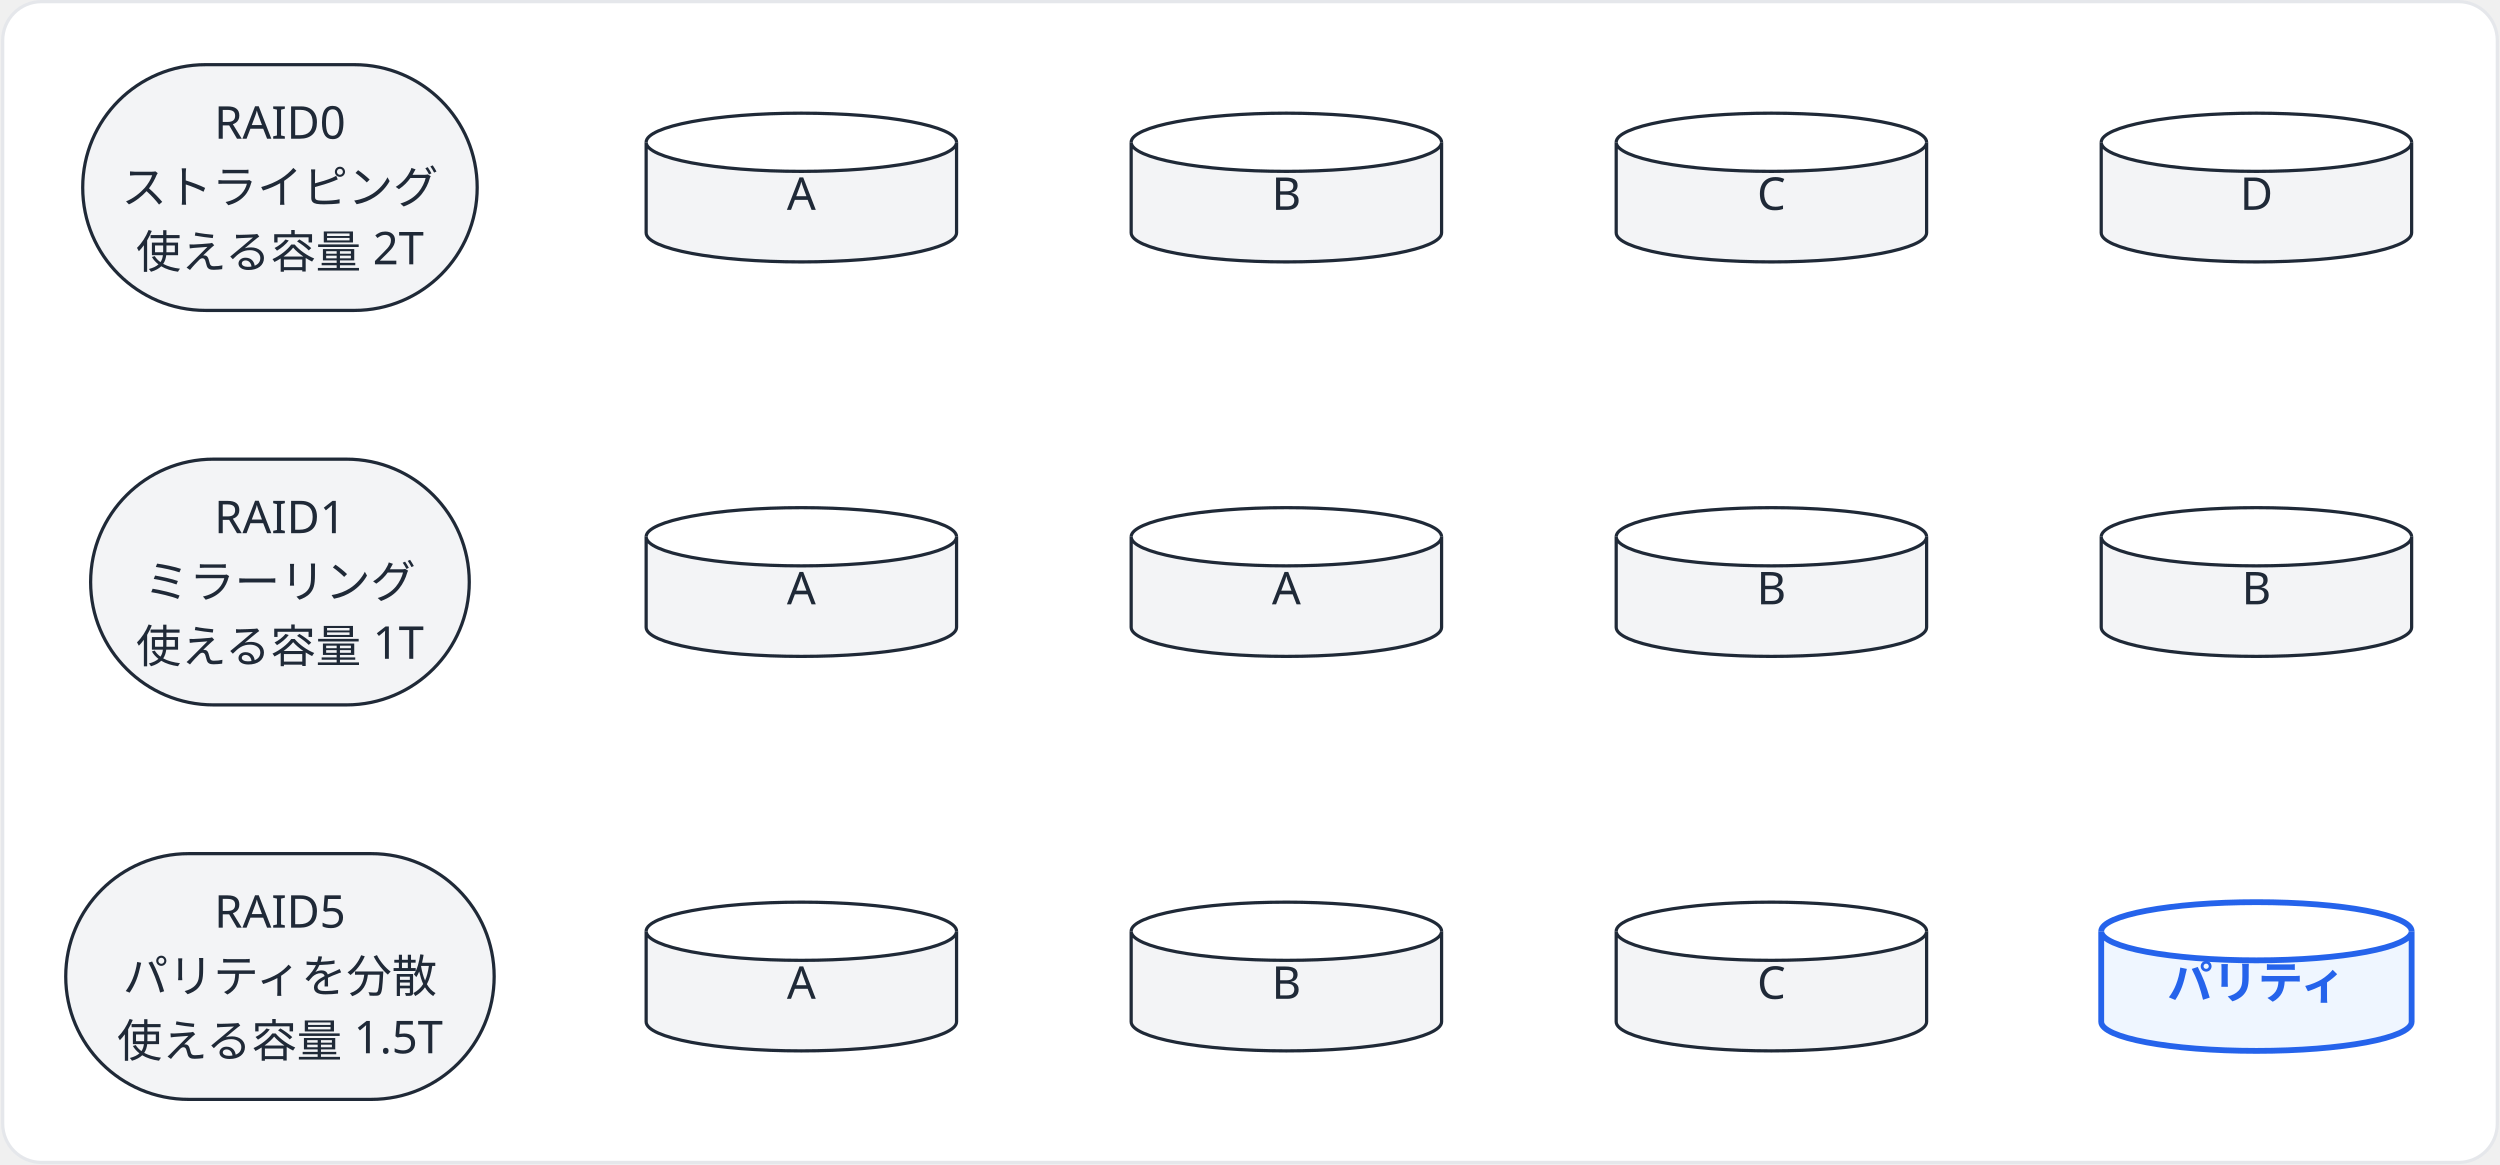
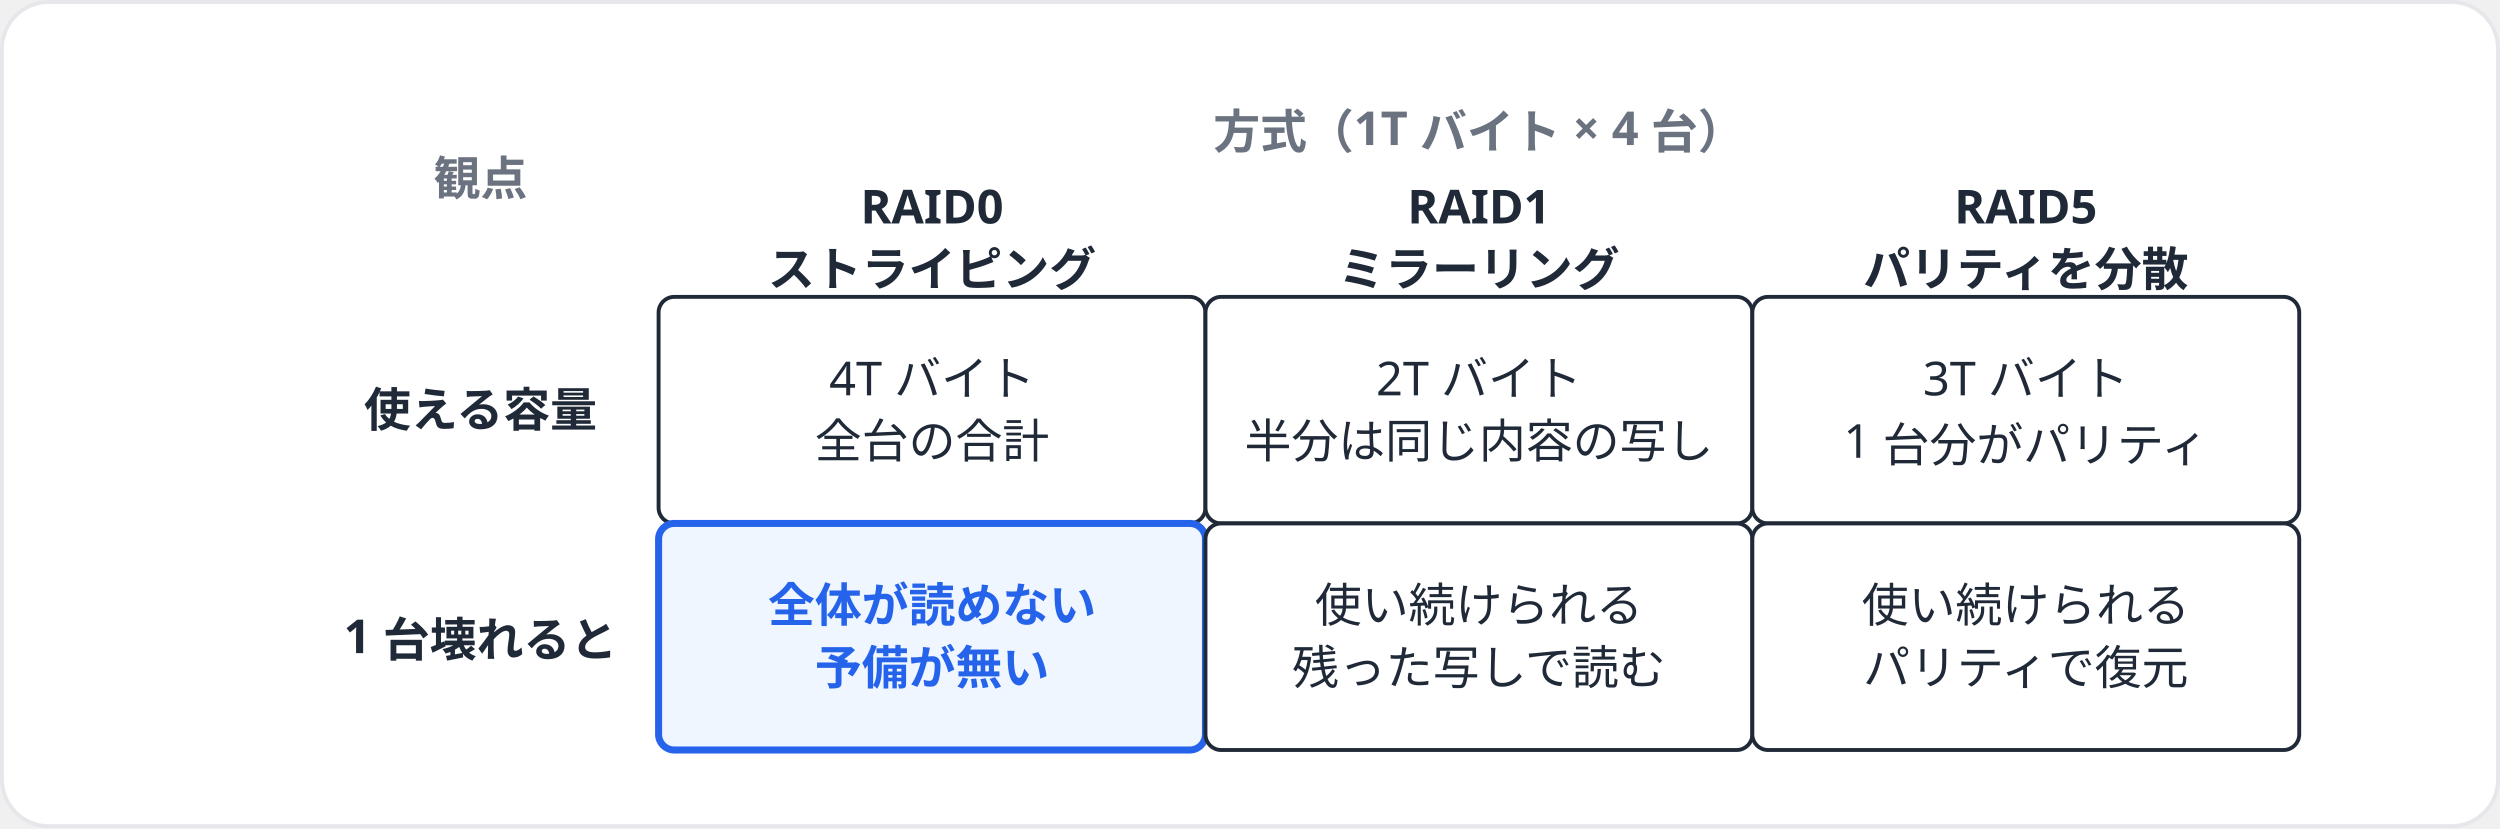
- <svg xmlns="http://www.w3.org/2000/svg" width="640" height="298" viewBox="0 0 772.5 360">
-   <rect x="0.5" y="0.5" width="771.5" height="359" rx="12" fill="#ffffff" stroke="#e5e7eb" stroke-width="1" />
-   <g transform="translate(20 20)">
-     <rect x="5.25" y="0" width="122" height="76" rx="38" fill="#f3f4f6" stroke="#1f2937" stroke-width="1" />
-     <text x="66.25" y="22.9" font-family="Hiragino Sans, Hiragino Kaku Gothic ProN, Noto Sans JP, Yu Gothic, Meiryo, sans-serif" font-size="14" fill="#1f2937" text-anchor="middle">RAID0</text>
-     <text x="66.25" y="42.9" font-family="Hiragino Sans, Hiragino Kaku Gothic ProN, Noto Sans JP, Yu Gothic, Meiryo, sans-serif" font-size="14" fill="#1f2937" text-anchor="middle">ストライピング</text>
-     <text x="66.25" y="62.9" font-family="Hiragino Sans, Hiragino Kaku Gothic ProN, Noto Sans JP, Yu Gothic, Meiryo, sans-serif" font-size="14" fill="#1f2937" text-anchor="middle">使える容量 2T</text>
-     <path d="M 179.5 24 A 48 9 0 0 0 275.5 24 L 275.5 52 A 48 9 0 0 1 179.5 52 Z" fill="#f3f4f6" stroke="#1f2937" stroke-width="1" />
-     <path d="M 179.5 24 A 48 9 0 0 1 275.5 24" fill="none" stroke="#1f2937" stroke-width="1" />
-     <text x="227.5" y="44.9" font-family="Hiragino Sans, Hiragino Kaku Gothic ProN, Noto Sans JP, Yu Gothic, Meiryo, sans-serif" font-size="14" fill="#1f2937" text-anchor="middle">A</text>
-     <path d="M 329.5 24 A 48 9 0 0 0 425.5 24 L 425.5 52 A 48 9 0 0 1 329.5 52 Z" fill="#f3f4f6" stroke="#1f2937" stroke-width="1" />
-     <path d="M 329.5 24 A 48 9 0 0 1 425.5 24" fill="none" stroke="#1f2937" stroke-width="1" />
-     <text x="377.5" y="44.9" font-family="Hiragino Sans, Hiragino Kaku Gothic ProN, Noto Sans JP, Yu Gothic, Meiryo, sans-serif" font-size="14" fill="#1f2937" text-anchor="middle">B</text>
-     <path d="M 479.5 24 A 48 9 0 0 0 575.5 24 L 575.5 52 A 48 9 0 0 1 479.5 52 Z" fill="#f3f4f6" stroke="#1f2937" stroke-width="1" />
-     <path d="M 479.5 24 A 48 9 0 0 1 575.5 24" fill="none" stroke="#1f2937" stroke-width="1" />
-     <text x="527.5" y="44.9" font-family="Hiragino Sans, Hiragino Kaku Gothic ProN, Noto Sans JP, Yu Gothic, Meiryo, sans-serif" font-size="14" fill="#1f2937" text-anchor="middle">C</text>
-     <path d="M 629.5 24 A 48 9 0 0 0 725.5 24 L 725.5 52 A 48 9 0 0 1 629.5 52 Z" fill="#f3f4f6" stroke="#1f2937" stroke-width="1" />
-     <path d="M 629.5 24 A 48 9 0 0 1 725.5 24" fill="none" stroke="#1f2937" stroke-width="1" />
-     <text x="677.5" y="44.9" font-family="Hiragino Sans, Hiragino Kaku Gothic ProN, Noto Sans JP, Yu Gothic, Meiryo, sans-serif" font-size="14" fill="#1f2937" text-anchor="middle">D</text>
-     <rect x="7.7" y="122" width="117.1" height="76" rx="38" fill="#f3f4f6" stroke="#1f2937" stroke-width="1" />
-     <text x="66.25" y="144.9" font-family="Hiragino Sans, Hiragino Kaku Gothic ProN, Noto Sans JP, Yu Gothic, Meiryo, sans-serif" font-size="14" fill="#1f2937" text-anchor="middle">RAID1</text>
-     <text x="66.25" y="164.9" font-family="Hiragino Sans, Hiragino Kaku Gothic ProN, Noto Sans JP, Yu Gothic, Meiryo, sans-serif" font-size="14" fill="#1f2937" text-anchor="middle">ミラーリング</text>
-     <text x="66.25" y="184.9" font-family="Hiragino Sans, Hiragino Kaku Gothic ProN, Noto Sans JP, Yu Gothic, Meiryo, sans-serif" font-size="14" fill="#1f2937" text-anchor="middle">使える容量 1T</text>
-     <path d="M 179.5 146 A 48 9 0 0 0 275.5 146 L 275.5 174 A 48 9 0 0 1 179.5 174 Z" fill="#f3f4f6" stroke="#1f2937" stroke-width="1" />
-     <path d="M 179.5 146 A 48 9 0 0 1 275.5 146" fill="none" stroke="#1f2937" stroke-width="1" />
-     <text x="227.5" y="166.9" font-family="Hiragino Sans, Hiragino Kaku Gothic ProN, Noto Sans JP, Yu Gothic, Meiryo, sans-serif" font-size="14" fill="#1f2937" text-anchor="middle">A</text>
-     <path d="M 329.5 146 A 48 9 0 0 0 425.5 146 L 425.5 174 A 48 9 0 0 1 329.5 174 Z" fill="#f3f4f6" stroke="#1f2937" stroke-width="1" />
-     <path d="M 329.5 146 A 48 9 0 0 1 425.5 146" fill="none" stroke="#1f2937" stroke-width="1" />
-     <text x="377.5" y="166.9" font-family="Hiragino Sans, Hiragino Kaku Gothic ProN, Noto Sans JP, Yu Gothic, Meiryo, sans-serif" font-size="14" fill="#1f2937" text-anchor="middle">A</text>
-     <path d="M 479.5 146 A 48 9 0 0 0 575.5 146 L 575.5 174 A 48 9 0 0 1 479.5 174 Z" fill="#f3f4f6" stroke="#1f2937" stroke-width="1" />
-     <path d="M 479.5 146 A 48 9 0 0 1 575.5 146" fill="none" stroke="#1f2937" stroke-width="1" />
-     <text x="527.5" y="166.9" font-family="Hiragino Sans, Hiragino Kaku Gothic ProN, Noto Sans JP, Yu Gothic, Meiryo, sans-serif" font-size="14" fill="#1f2937" text-anchor="middle">B</text>
-     <path d="M 629.5 146 A 48 9 0 0 0 725.5 146 L 725.5 174 A 48 9 0 0 1 629.5 174 Z" fill="#f3f4f6" stroke="#1f2937" stroke-width="1" />
-     <path d="M 629.5 146 A 48 9 0 0 1 725.5 146" fill="none" stroke="#1f2937" stroke-width="1" />
-     <text x="677.5" y="166.9" font-family="Hiragino Sans, Hiragino Kaku Gothic ProN, Noto Sans JP, Yu Gothic, Meiryo, sans-serif" font-size="14" fill="#1f2937" text-anchor="middle">B</text>
-     <rect x="0" y="244" width="132.5" height="76" rx="38" fill="#f3f4f6" stroke="#1f2937" stroke-width="1" />
-     <text x="66.25" y="266.9" font-family="Hiragino Sans, Hiragino Kaku Gothic ProN, Noto Sans JP, Yu Gothic, Meiryo, sans-serif" font-size="14" fill="#1f2937" text-anchor="middle">RAID5</text>
-     <text x="66.25" y="286.9" font-family="Hiragino Sans, Hiragino Kaku Gothic ProN, Noto Sans JP, Yu Gothic, Meiryo, sans-serif" font-size="14" fill="#1f2937" text-anchor="middle">パリティを分散</text>
-     <text x="66.25" y="306.9" font-family="Hiragino Sans, Hiragino Kaku Gothic ProN, Noto Sans JP, Yu Gothic, Meiryo, sans-serif" font-size="14" fill="#1f2937" text-anchor="middle">使える容量 1.5T</text>
-     <path d="M 179.5 268 A 48 9 0 0 0 275.5 268 L 275.5 296 A 48 9 0 0 1 179.5 296 Z" fill="#f3f4f6" stroke="#1f2937" stroke-width="1" />
-     <path d="M 179.5 268 A 48 9 0 0 1 275.5 268" fill="none" stroke="#1f2937" stroke-width="1" />
-     <text x="227.5" y="288.9" font-family="Hiragino Sans, Hiragino Kaku Gothic ProN, Noto Sans JP, Yu Gothic, Meiryo, sans-serif" font-size="14" fill="#1f2937" text-anchor="middle">A</text>
-     <path d="M 329.5 268 A 48 9 0 0 0 425.5 268 L 425.5 296 A 48 9 0 0 1 329.5 296 Z" fill="#f3f4f6" stroke="#1f2937" stroke-width="1" />
-     <path d="M 329.5 268 A 48 9 0 0 1 425.5 268" fill="none" stroke="#1f2937" stroke-width="1" />
-     <text x="377.5" y="288.9" font-family="Hiragino Sans, Hiragino Kaku Gothic ProN, Noto Sans JP, Yu Gothic, Meiryo, sans-serif" font-size="14" fill="#1f2937" text-anchor="middle">B</text>
-     <path d="M 479.5 268 A 48 9 0 0 0 575.5 268 L 575.5 296 A 48 9 0 0 1 479.5 296 Z" fill="#f3f4f6" stroke="#1f2937" stroke-width="1" />
-     <path d="M 479.5 268 A 48 9 0 0 1 575.5 268" fill="none" stroke="#1f2937" stroke-width="1" />
-     <text x="527.5" y="288.9" font-family="Hiragino Sans, Hiragino Kaku Gothic ProN, Noto Sans JP, Yu Gothic, Meiryo, sans-serif" font-size="14" fill="#1f2937" text-anchor="middle">C</text>
-     <path d="M 629.5 268 A 48 9 0 0 0 725.5 268 L 725.5 296 A 48 9 0 0 1 629.5 296 Z" fill="#eff6ff" stroke="#2563eb" stroke-width="1.8" />
-     <path d="M 629.5 268 A 48 9 0 0 1 725.5 268" fill="none" stroke="#2563eb" stroke-width="1.8" />
-     <text x="677.5" y="288.9" font-family="Hiragino Sans, Hiragino Kaku Gothic ProN, Noto Sans JP, Yu Gothic, Meiryo, sans-serif" font-size="14" fill="#2563eb" text-anchor="middle" font-weight="600">パリティ</text>
+ <svg xmlns="http://www.w3.org/2000/svg" width="640" height="212" viewBox="0 0 640 212">
+   <rect x="0.5" y="0.5" width="639" height="211" rx="12" fill="#ffffff" stroke="#e5e7eb" stroke-width="1" />
+   <g transform="translate(51.4 20)">
+     <text x="327.2" y="18" font-family="Hiragino Sans, Hiragino Kaku Gothic ProN, Noto Sans JP, Yu Gothic, Meiryo, sans-serif" font-size="12" fill="#6b7280" text-anchor="middle" font-weight="600">方式（1T バイト × 4 台）</text>
+     <text x="71.6" y="30" font-family="Hiragino Sans, Hiragino Kaku Gothic ProN, Noto Sans JP, Yu Gothic, Meiryo, sans-serif" font-size="12" fill="#6b7280" text-anchor="middle" font-weight="600">観点</text>
+     <text x="187.2" y="37.2" font-family="Hiragino Sans, Hiragino Kaku Gothic ProN, Noto Sans JP, Yu Gothic, Meiryo, sans-serif" font-size="12" fill="#1f2937" text-anchor="middle" font-weight="600">RAID0</text>
+     <text x="187.2" y="53.2" font-family="Hiragino Sans, Hiragino Kaku Gothic ProN, Noto Sans JP, Yu Gothic, Meiryo, sans-serif" font-size="12" fill="#1f2937" text-anchor="middle" font-weight="600">ストライピング</text>
+     <text x="327.2" y="37.2" font-family="Hiragino Sans, Hiragino Kaku Gothic ProN, Noto Sans JP, Yu Gothic, Meiryo, sans-serif" font-size="12" fill="#1f2937" text-anchor="middle" font-weight="600">RAID1</text>
+     <text x="327.2" y="53.2" font-family="Hiragino Sans, Hiragino Kaku Gothic ProN, Noto Sans JP, Yu Gothic, Meiryo, sans-serif" font-size="12" fill="#1f2937" text-anchor="middle" font-weight="600">ミラーリング</text>
+     <text x="467.2" y="37.2" font-family="Hiragino Sans, Hiragino Kaku Gothic ProN, Noto Sans JP, Yu Gothic, Meiryo, sans-serif" font-size="12" fill="#1f2937" text-anchor="middle" font-weight="600">RAID5</text>
+     <text x="467.2" y="53.2" font-family="Hiragino Sans, Hiragino Kaku Gothic ProN, Noto Sans JP, Yu Gothic, Meiryo, sans-serif" font-size="12" fill="#1f2937" text-anchor="middle" font-weight="600">パリティを分散</text>
+     <text x="71.6" y="89.2" font-family="Hiragino Sans, Hiragino Kaku Gothic ProN, Noto Sans JP, Yu Gothic, Meiryo, sans-serif" font-size="12" fill="#1f2937" text-anchor="middle" font-weight="600">使える容量</text>
+     <text x="71.6" y="147.2" font-family="Hiragino Sans, Hiragino Kaku Gothic ProN, Noto Sans JP, Yu Gothic, Meiryo, sans-serif" font-size="12" fill="#1f2937" text-anchor="middle" font-weight="600">1 台壊れると</text>
+     <rect x="117.2" y="56" width="140" height="58" rx="4" fill="#ffffff" stroke="#1f2937" stroke-width="1" />
+     <text x="187.2" y="81.2" font-family="Hiragino Sans, Hiragino Kaku Gothic ProN, Noto Sans JP, Yu Gothic, Meiryo, sans-serif" font-size="12" fill="#1f2937" text-anchor="middle">4T バイト</text>
+     <text x="187.2" y="97.2" font-family="Hiragino Sans, Hiragino Kaku Gothic ProN, Noto Sans JP, Yu Gothic, Meiryo, sans-serif" font-size="12" fill="#1f2937" text-anchor="middle">全台の合計</text>
+     <rect x="257.2" y="56" width="140" height="58" rx="4" fill="#ffffff" stroke="#1f2937" stroke-width="1" />
+     <text x="327.2" y="81.2" font-family="Hiragino Sans, Hiragino Kaku Gothic ProN, Noto Sans JP, Yu Gothic, Meiryo, sans-serif" font-size="12" fill="#1f2937" text-anchor="middle">2T バイト</text>
+     <text x="327.2" y="97.2" font-family="Hiragino Sans, Hiragino Kaku Gothic ProN, Noto Sans JP, Yu Gothic, Meiryo, sans-serif" font-size="12" fill="#1f2937" text-anchor="middle">半分は同じ内容の写し</text>
+     <rect x="397.2" y="56" width="140" height="58" rx="4" fill="#ffffff" stroke="#1f2937" stroke-width="1" />
+     <text x="467.2" y="81.2" font-family="Hiragino Sans, Hiragino Kaku Gothic ProN, Noto Sans JP, Yu Gothic, Meiryo, sans-serif" font-size="12" fill="#1f2937" text-anchor="middle">3T バイト</text>
+     <text x="467.2" y="97.2" font-family="Hiragino Sans, Hiragino Kaku Gothic ProN, Noto Sans JP, Yu Gothic, Meiryo, sans-serif" font-size="12" fill="#1f2937" text-anchor="middle">1 台分がパリティ</text>
+     <rect x="117.2" y="114" width="140" height="58" rx="4" fill="#eff6ff" stroke="#2563eb" stroke-width="1.8" />
+     <text x="187.2" y="139.2" font-family="Hiragino Sans, Hiragino Kaku Gothic ProN, Noto Sans JP, Yu Gothic, Meiryo, sans-serif" font-size="12" fill="#2563eb" text-anchor="middle" font-weight="600">全体が読めない</text>
+     <text x="187.2" y="155.2" font-family="Hiragino Sans, Hiragino Kaku Gothic ProN, Noto Sans JP, Yu Gothic, Meiryo, sans-serif" font-size="12" fill="#2563eb" text-anchor="middle" font-weight="600">予備が無い</text>
+     <rect x="257.2" y="114" width="140" height="58" rx="4" fill="#ffffff" stroke="#1f2937" stroke-width="1" />
+     <text x="327.2" y="139.2" font-family="Hiragino Sans, Hiragino Kaku Gothic ProN, Noto Sans JP, Yu Gothic, Meiryo, sans-serif" font-size="12" fill="#1f2937" text-anchor="middle">使い続けられる</text>
+     <text x="327.2" y="155.2" font-family="Hiragino Sans, Hiragino Kaku Gothic ProN, Noto Sans JP, Yu Gothic, Meiryo, sans-serif" font-size="12" fill="#1f2937" text-anchor="middle">残った写しで読む</text>
+     <rect x="397.2" y="114" width="140" height="58" rx="4" fill="#ffffff" stroke="#1f2937" stroke-width="1" />
+     <text x="467.2" y="139.2" font-family="Hiragino Sans, Hiragino Kaku Gothic ProN, Noto Sans JP, Yu Gothic, Meiryo, sans-serif" font-size="12" fill="#1f2937" text-anchor="middle">使い続けられる</text>
+     <text x="467.2" y="155.2" font-family="Hiragino Sans, Hiragino Kaku Gothic ProN, Noto Sans JP, Yu Gothic, Meiryo, sans-serif" font-size="12" fill="#1f2937" text-anchor="middle">パリティで復元</text>
  </g>
</svg>
